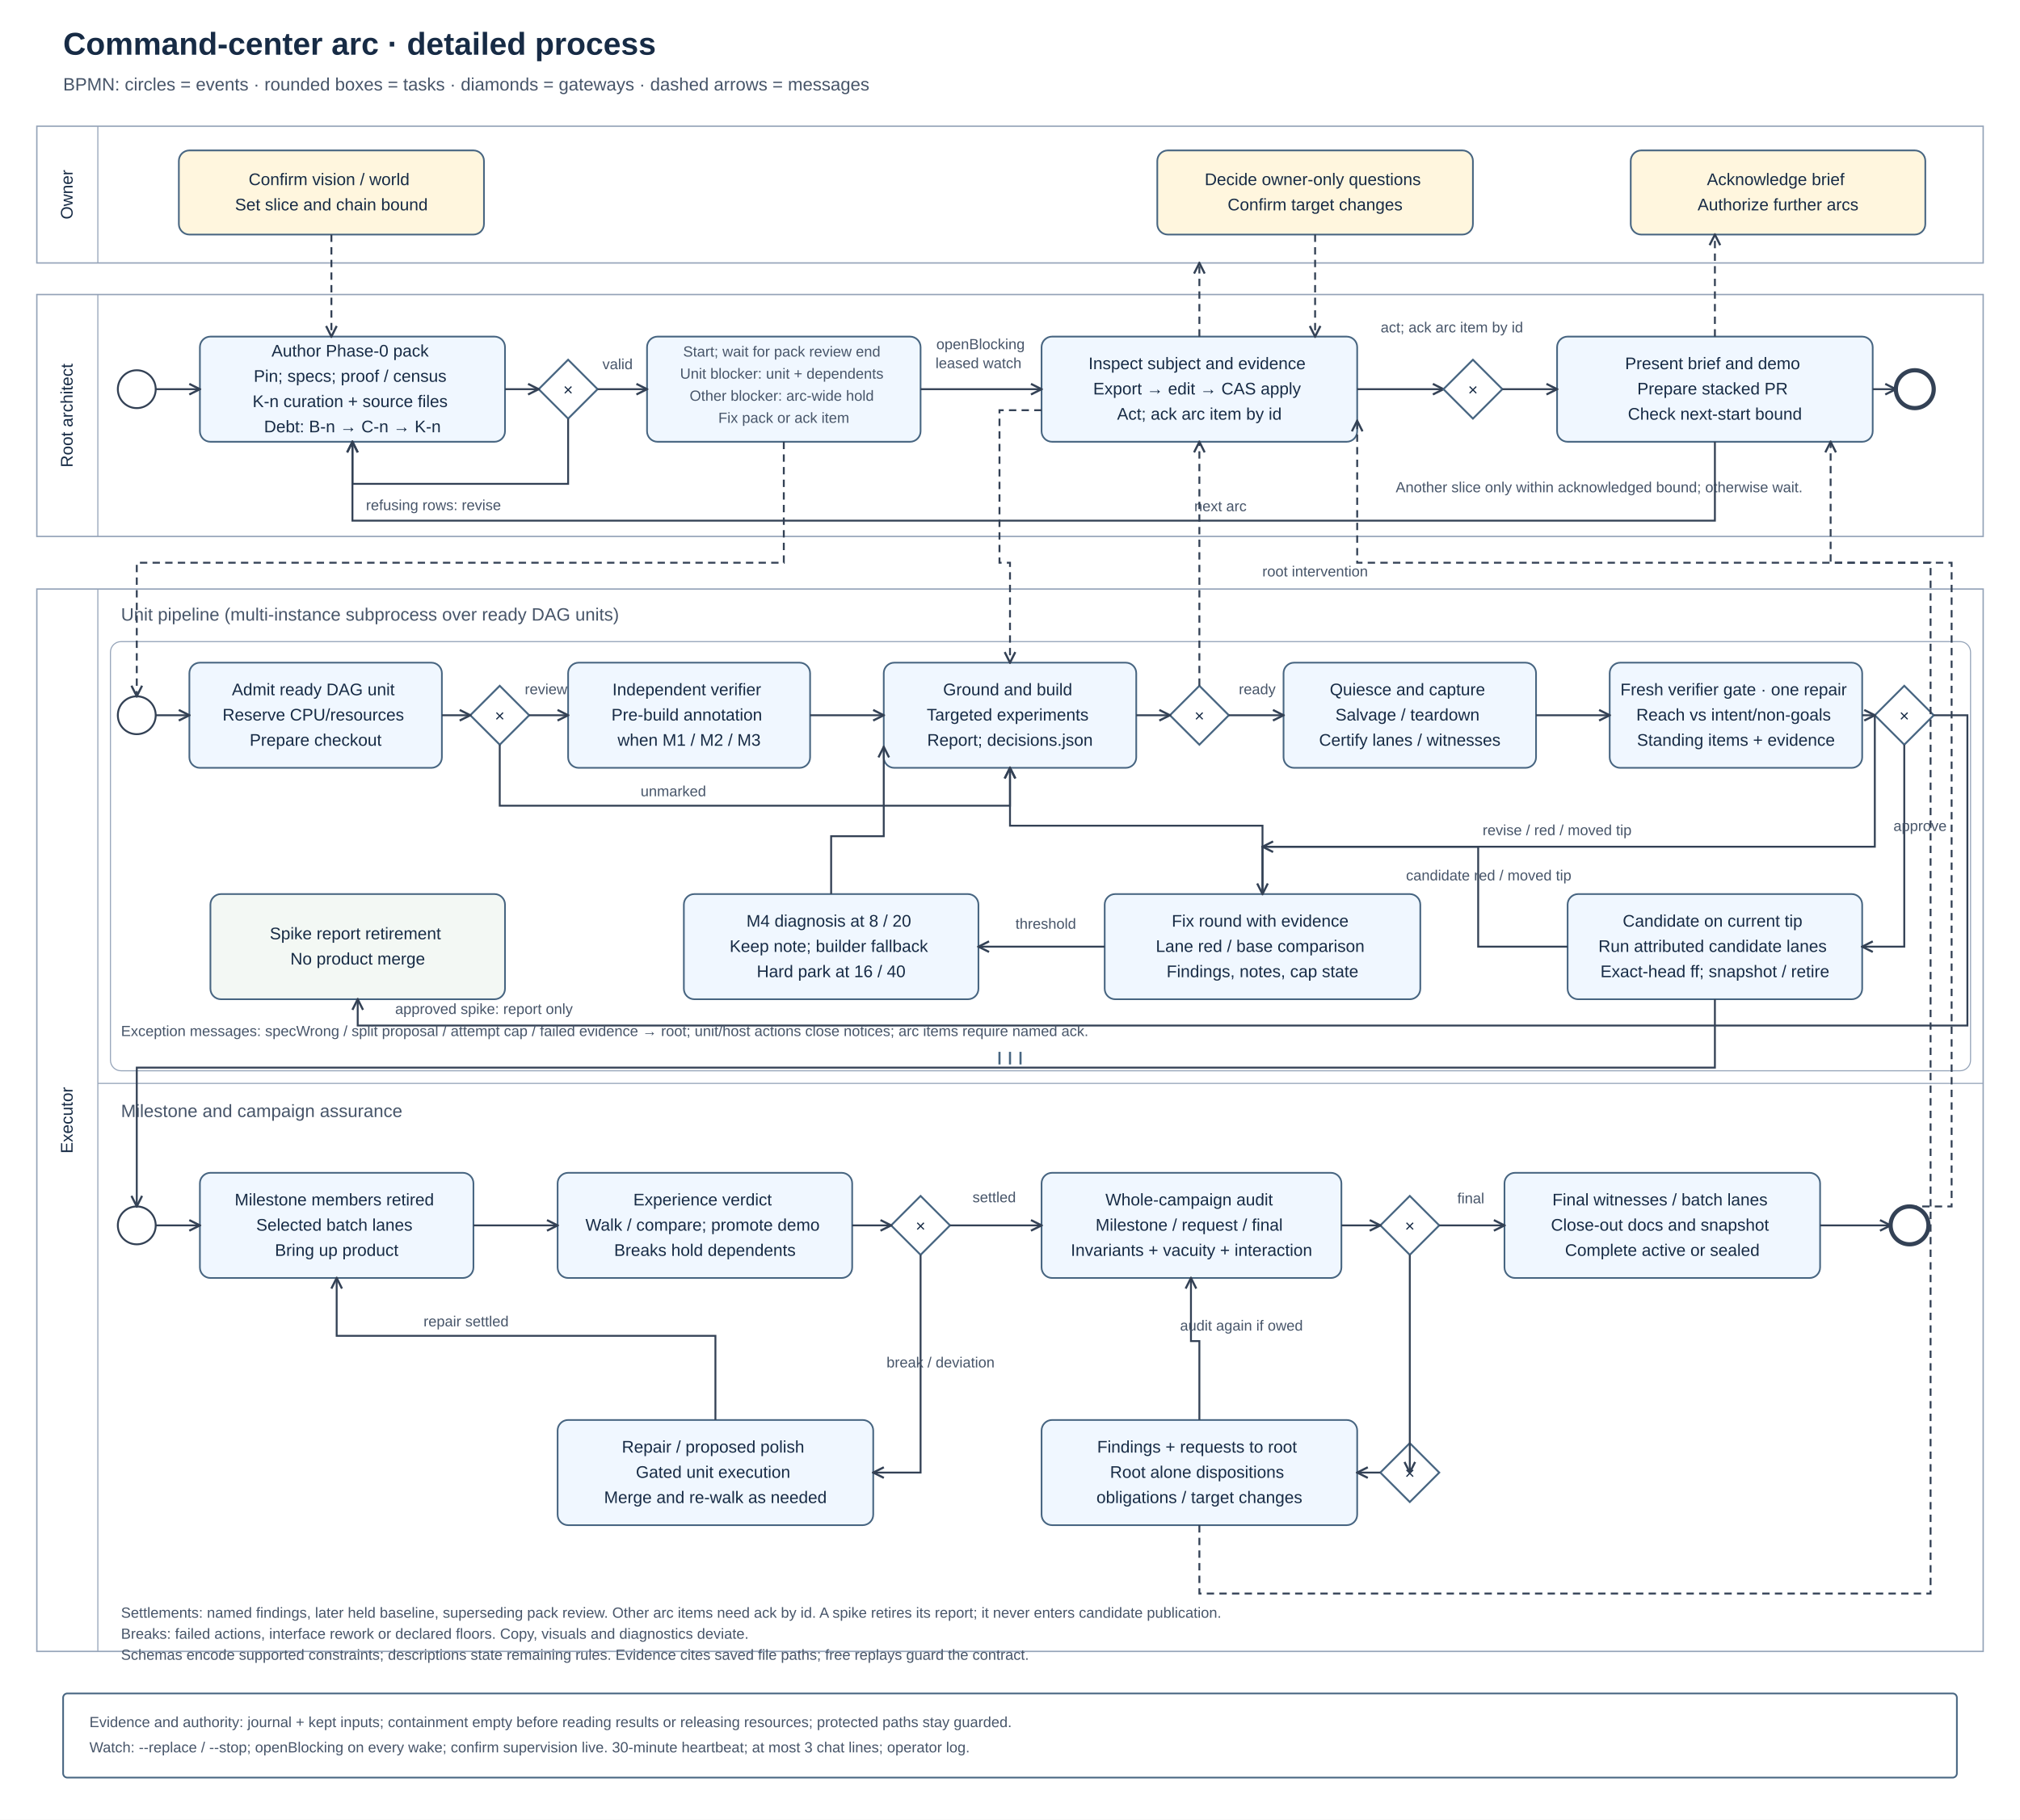
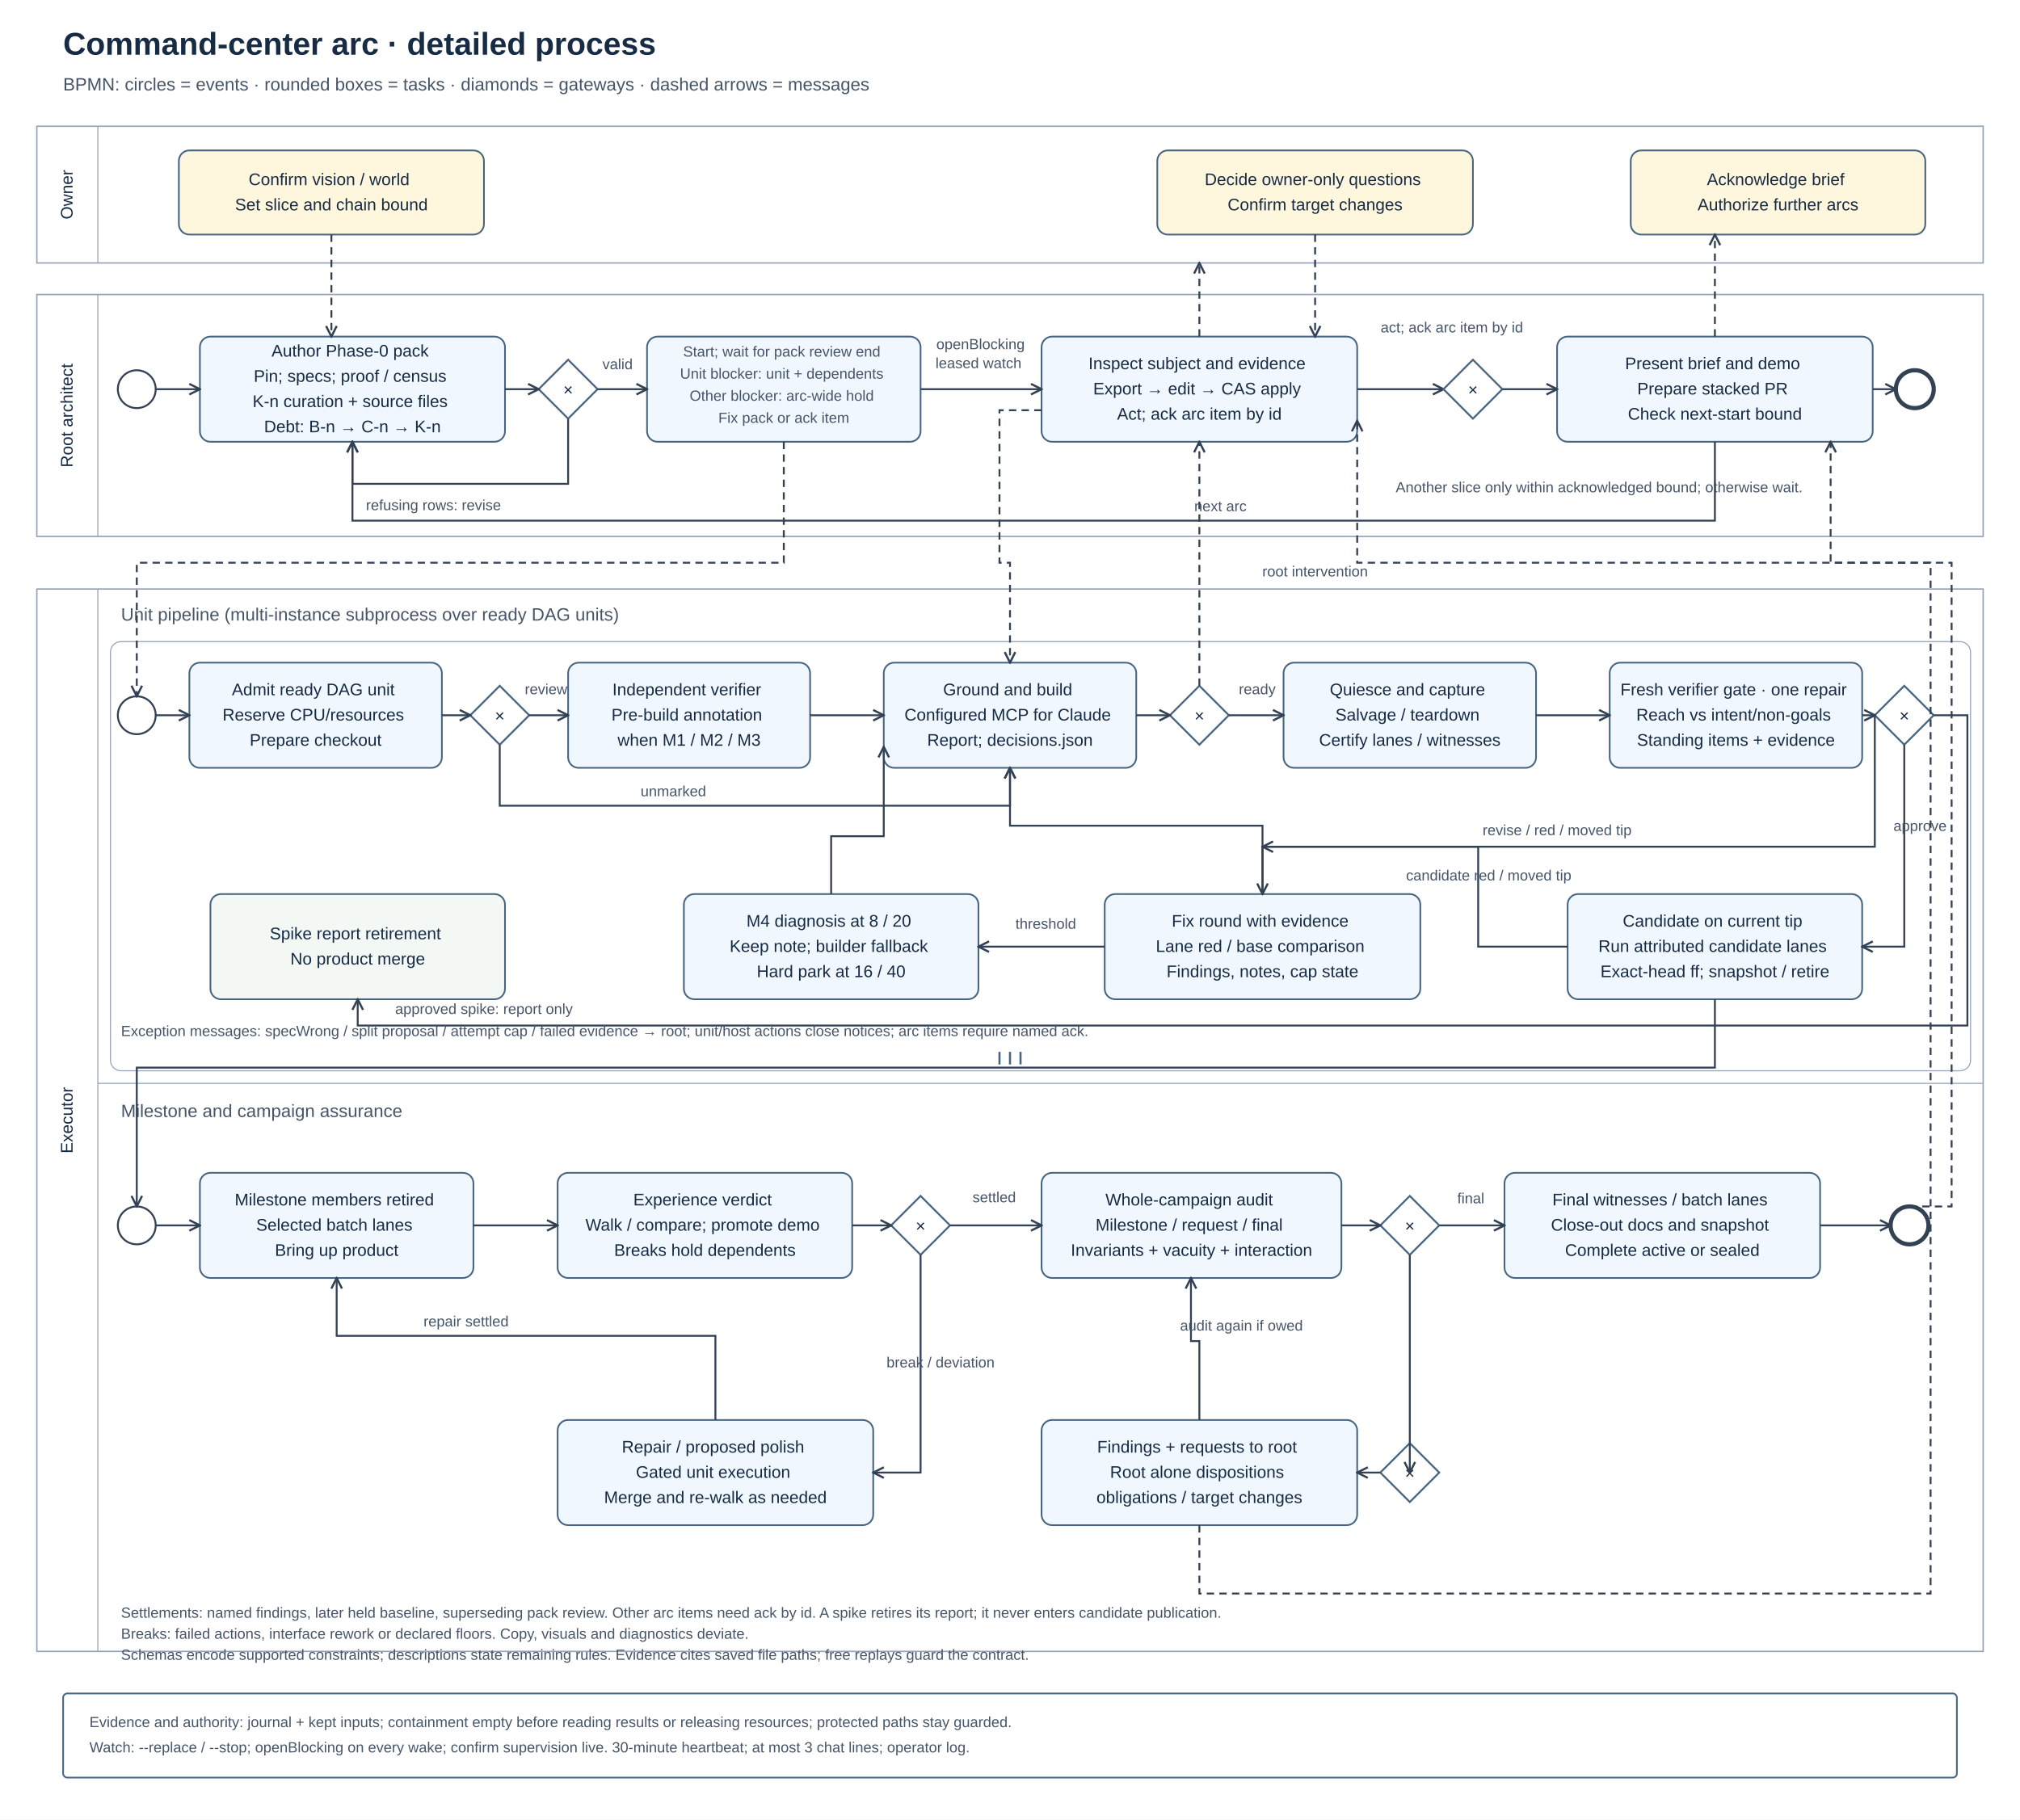
<svg xmlns="http://www.w3.org/2000/svg" width="1920" height="1730" viewBox="0 0 1920 1730" role="img" aria-labelledby="title desc">
  <defs>
    <marker id="arrow" viewBox="0 0 10 10" refX="9" refY="5" markerWidth="7" markerHeight="7" orient="auto-start-reverse">
      <path d="M 1 1 L 9 5 L 1 9" fill="none" stroke="#334155" stroke-width="1.6" />
    </marker>
  </defs>
  <style>text{font-family:Arial,Helvetica,sans-serif;fill:#172b45} .title{font-size:30px;font-weight:700}.sub{font-size:17px;fill:#475569}.label{font-size:16px}.small{font-size:14px;fill:#475569}.task{stroke:#476581;stroke-width:1.6}.edge{fill:none;stroke:#334155;stroke-width:1.8;marker-end:url(#arrow)}.msg{stroke-dasharray:7 5}.pool{fill:#fff;stroke:#94a3b8;stroke-width:1.3}</style>
  <rect width="1920" height="1730" fill="#fff" />
  <text x="60" y="52" class="title" text-anchor="start">
    <tspan x="60" dy="0">Command-center arc · detailed process</tspan>
  </text>
  <text x="60" y="86" class="sub" text-anchor="start">
    <tspan x="60" dy="0">BPMN: circles = events · rounded boxes = tasks · diamonds = gateways · dashed arrows = messages</tspan>
  </text>
  <rect x="35" y="120" width="1850" height="130" class="pool" />
  <path d="M93 120V250" stroke="#94a3b8" />
  <text transform="translate(69 185.0) rotate(-90)" text-anchor="middle" class="label">Owner</text>
  <rect x="35" y="280" width="1850" height="230" class="pool" />
  <path d="M93 280V510" stroke="#94a3b8" />
  <text transform="translate(69 395.0) rotate(-90)" text-anchor="middle" class="label">Root architect</text>
  <rect x="35" y="560" width="1850" height="1010" class="pool" />
  <path d="M93 560V1570" stroke="#94a3b8" />
  <text transform="translate(69 1065.0) rotate(-90)" text-anchor="middle" class="label">Executor</text>
  <rect x="170" y="143" width="290" height="80" rx="10" fill="#fff6de" class="task" />
  <text x="315.0" y="176.0" class="label" text-anchor="middle">
    <tspan x="315.0" dy="0">Confirm vision / world</tspan>
    <tspan x="315.0" dy="24">Set slice and chain bound</tspan>
  </text>
  <rect x="1100" y="143" width="300" height="80" rx="10" fill="#fff6de" class="task" />
  <text x="1250.0" y="176.0" class="label" text-anchor="middle">
    <tspan x="1250.0" dy="0">Decide owner-only questions</tspan>
    <tspan x="1250.0" dy="24">Confirm target changes</tspan>
  </text>
  <rect x="1550" y="143" width="280" height="80" rx="10" fill="#fff6de" class="task" />
  <text x="1690.0" y="176.0" class="label" text-anchor="middle">
    <tspan x="1690.0" dy="0">Acknowledge brief</tspan>
    <tspan x="1690.0" dy="24">Authorize further arcs</tspan>
  </text>
  <circle cx="130" cy="370" r="18" fill="#fff" stroke="#334155" stroke-width="1.8" />
  <rect x="190" y="320" width="290" height="100" rx="10" fill="#f0f7ff" class="task" />
  <text x="335.0" y="339.0" class="label" text-anchor="middle">
    <tspan x="335.0" dy="0">Author Phase-0 pack</tspan>
    <tspan x="335.0" dy="24">Pin; specs; proof / census</tspan>
    <tspan x="335.0" dy="24">K-n curation + source files</tspan>
    <tspan x="335.0" dy="24">Debt: B-n → C-n → K-n</tspan>
  </text>
  <path d="M540 342L568 370L540 398L512 370Z" fill="#fff" stroke="#476581" stroke-width="1.8" />
  <text x="540" y="376" class="label" text-anchor="middle">
    <tspan x="540" dy="0">×</tspan>
  </text>
  <rect x="615" y="320" width="260" height="100" rx="10" fill="#f0f7ff" class="task" />
  <text x="745.0" y="339" class="small" text-anchor="middle">
    <tspan x="745.0" dy="0">Start; wait for pack review end</tspan>
    <tspan x="745.0" dy="21">Unit blocker: unit + dependents</tspan>
    <tspan x="745.0" dy="21">Other blocker: arc-wide hold</tspan>
    <tspan x="745.0" dy="21">Fix pack or ack item</tspan>
  </text>
  <rect x="990" y="320" width="300" height="100" rx="10" fill="#f0f7ff" class="task" />
  <text x="1140.0" y="351.0" class="label" text-anchor="middle">
    <tspan x="1140.0" dy="0">Inspect subject and evidence</tspan>
    <tspan x="1140.0" dy="24">Export → edit → CAS apply</tspan>
    <tspan x="1140.0" dy="24">Act; ack arc item by id</tspan>
  </text>
  <rect x="1480" y="320" width="300" height="100" rx="10" fill="#f0f7ff" class="task" />
  <text x="1630.0" y="351.0" class="label" text-anchor="middle">
    <tspan x="1630.0" dy="0">Present brief and demo</tspan>
    <tspan x="1630.0" dy="24">Prepare stacked PR</tspan>
    <tspan x="1630.0" dy="24">Check next-start bound</tspan>
  </text>
  <circle cx="1820" cy="370" r="18" fill="#fff" stroke="#334155" stroke-width="4" />
  <polyline points="148,370 190,370" class="edge" />
  <polyline points="480,370 512,370" class="edge" />
  <polyline points="568,370 615,370" class="edge" />
  <text x="587" y="351" class="small" text-anchor="middle">
    <tspan x="587" dy="0">valid</tspan>
  </text>
  <polyline points="540,398 540,460 335,460 335,420" class="edge" />
  <text x="412" y="485" class="small" text-anchor="middle">
    <tspan x="412" dy="0">refusing rows: revise</tspan>
  </text>
  <polyline points="875,370 990,370" class="edge" />
  <text x="932" y="350" class="small" text-anchor="middle">
    <tspan x="932" dy="0">leased watch</tspan>
    <tspan x="932" dy="-18">openBlocking</tspan>
  </text>
  <polyline points="1290,370 1372,370" class="edge" />
  <text x="1380" y="316" class="small" text-anchor="middle">
    <tspan x="1380" dy="0">act; ack arc item by id</tspan>
  </text>
  <path d="M1400 342L1428 370L1400 398L1372 370Z" fill="#fff" stroke="#476581" stroke-width="1.8" />
  <text x="1400" y="376" class="label" text-anchor="middle">
    <tspan x="1400" dy="0">×</tspan>
  </text>
  <polyline points="1428,370 1480,370" class="edge" />
  <polyline points="1780,370 1802,370" class="edge" />
  <polyline points="315,223 315,320" class="edge msg" />
  <polyline points="1140,320 1140,250" class="edge msg" />
  <polyline points="1250,223 1250,320" class="edge msg" />
  <polyline points="1630,320 1630,223" class="edge msg" />
  <text x="1520" y="468" class="small" text-anchor="middle">
    <tspan x="1520" dy="0">Another slice only within acknowledged bound; otherwise wait.</tspan>
  </text>
  <polyline points="1630,420 1630,495 335,495 335,420" class="edge" />
  <text x="1160" y="486" class="small" text-anchor="middle">
    <tspan x="1160" dy="0">next arc</tspan>
  </text>
  <path d="M93 1030H1885" stroke="#94a3b8" />
  <text x="115" y="590" class="sub" text-anchor="start">
    <tspan x="115" dy="0">Unit pipeline (multi-instance subprocess over ready DAG units)</tspan>
  </text>
  <rect x="105" y="610" width="1768" height="408" rx="10" fill="none" stroke="#94a3b8" />
  <path d="M950 1000v12 M960 1000v12 M970 1000v12" stroke="#476581" stroke-width="2" />
  <circle cx="130" cy="680" r="18" fill="#fff" stroke="#334155" stroke-width="1.8" />
  <rect x="180" y="630" width="240" height="100" rx="10" fill="#f0f7ff" class="task" />
  <text x="300.0" y="661.0" class="label" text-anchor="middle">
    <tspan x="300.0" dy="0">Admit ready DAG unit</tspan>
    <tspan x="300.0" dy="24">Reserve CPU/resources</tspan>
    <tspan x="300.0" dy="24">Prepare checkout</tspan>
  </text>
  <path d="M475 652L503 680L475 708L447 680Z" fill="#fff" stroke="#476581" stroke-width="1.8" />
  <text x="475" y="686" class="label" text-anchor="middle">
    <tspan x="475" dy="0">×</tspan>
  </text>
  <rect x="540" y="630" width="230" height="100" rx="10" fill="#f0f7ff" class="task" />
  <text x="655.0" y="661.0" class="label" text-anchor="middle">
    <tspan x="655.0" dy="0">Independent verifier</tspan>
    <tspan x="655.0" dy="24">Pre-build annotation</tspan>
    <tspan x="655.0" dy="24">when M1 / M2 / M3</tspan>
  </text>
  <rect x="840" y="630" width="240" height="100" rx="10" fill="#f0f7ff" class="task" />
  <text x="960.0" y="661.0" class="label" text-anchor="middle">
    <tspan x="960.0" dy="0">Ground and build</tspan>
-     <tspan x="960.0" dy="24">Targeted experiments</tspan>
+     <tspan x="960.0" dy="24">Configured MCP for Claude</tspan>
    <tspan x="960.0" dy="24">Report; decisions.json</tspan>
  </text>
  <path d="M1140 652L1168 680L1140 708L1112 680Z" fill="#fff" stroke="#476581" stroke-width="1.8" />
  <text x="1140" y="686" class="label" text-anchor="middle">
    <tspan x="1140" dy="0">×</tspan>
  </text>
  <rect x="1220" y="630" width="240" height="100" rx="10" fill="#f0f7ff" class="task" />
  <text x="1340.0" y="661.0" class="label" text-anchor="middle">
    <tspan x="1340.0" dy="0">Quiesce and capture</tspan>
    <tspan x="1340.0" dy="24">Salvage / teardown</tspan>
    <tspan x="1340.0" dy="24">Certify lanes / witnesses</tspan>
  </text>
  <rect x="1530" y="630" width="240" height="100" rx="10" fill="#f0f7ff" class="task" />
  <text x="1650.0" y="661.0" class="label" text-anchor="middle">
    <tspan x="1650.0" dy="0">Fresh verifier gate · one repair</tspan>
    <tspan x="1650.0" dy="24">Reach vs intent/non-goals</tspan>
    <tspan x="1650.0" dy="24">Standing items + evidence</tspan>
  </text>
  <polyline points="148,680 180,680" class="edge" />
  <polyline points="420,680 447,680" class="edge" />
  <polyline points="503,680 540,680" class="edge" />
  <text x="519" y="660" class="small" text-anchor="middle">
    <tspan x="519" dy="0">review</tspan>
  </text>
  <polyline points="770,680 840,680" class="edge" />
  <polyline points="475,708 475,766 960,766 960,730" class="edge" />
  <text x="640" y="757" class="small" text-anchor="middle">
    <tspan x="640" dy="0">unmarked</tspan>
  </text>
  <polyline points="1080,680 1112,680" class="edge" />
  <polyline points="1168,680 1220,680" class="edge" />
  <text x="1195" y="660" class="small" text-anchor="middle">
    <tspan x="1195" dy="0">ready</tspan>
  </text>
  <polyline points="1460,680 1530,680" class="edge" />
  <polyline points="745,420 745,535 130,535 130,662" class="edge msg" />
  <path d="M1810 652L1838 680L1810 708L1782 680Z" fill="#fff" stroke="#476581" stroke-width="1.8" />
  <text x="1810" y="686" class="label" text-anchor="middle">
    <tspan x="1810" dy="0">×</tspan>
  </text>
  <polyline points="1770,680 1782,680" class="edge" />
  <rect x="1490" y="850" width="280" height="100" rx="10" fill="#f0f7ff" class="task" />
  <text x="1630.0" y="881.0" class="label" text-anchor="middle">
    <tspan x="1630.0" dy="0">Candidate on current tip</tspan>
    <tspan x="1630.0" dy="24">Run attributed candidate lanes</tspan>
    <tspan x="1630.0" dy="24">Exact-head ff; snapshot / retire</tspan>
  </text>
  <polyline points="1810,708 1810,900 1770,900" class="edge" />
  <text x="1825" y="790" class="small" text-anchor="middle">
    <tspan x="1825" dy="0">approve</tspan>
  </text>
  <rect x="1050" y="850" width="300" height="100" rx="10" fill="#f0f7ff" class="task" />
  <text x="1200.0" y="881.0" class="label" text-anchor="middle">
    <tspan x="1200.0" dy="0">Fix round with evidence</tspan>
    <tspan x="1200.0" dy="24">Lane red / base comparison</tspan>
    <tspan x="1200.0" dy="24">Findings, notes, cap state</tspan>
  </text>
  <rect x="650" y="850" width="280" height="100" rx="10" fill="#f0f7ff" class="task" />
  <text x="790.0" y="881.0" class="label" text-anchor="middle">
    <tspan x="790.0" dy="0">M4 diagnosis at 8 / 20</tspan>
    <tspan x="790.0" dy="24">Keep note; builder fallback</tspan>
    <tspan x="790.0" dy="24">Hard park at 16 / 40</tspan>
  </text>
  <rect x="200" y="850" width="280" height="100" rx="10" fill="#f3f8f4" class="task" />
  <text x="340.0" y="893.0" class="label" text-anchor="middle">
    <tspan x="340.0" dy="0">Spike report retirement</tspan>
    <tspan x="340.0" dy="24">No product merge</tspan>
  </text>
  <polyline points="1782,680 1782,805 1200,805 1200,850" class="edge" />
  <text x="1480" y="794" class="small" text-anchor="middle">
    <tspan x="1480" dy="0">revise / red / moved tip</tspan>
  </text>
  <polyline points="1200,850 1200,785 960,785 960,730" class="edge" />
  <polyline points="1050,900 930,900" class="edge" />
  <text x="994" y="883" class="small" text-anchor="middle">
    <tspan x="994" dy="0">threshold</tspan>
  </text>
  <polyline points="790,850 790,795 840,795 840,710" class="edge" />
  <polyline points="1838,680 1870,680 1870,975 340,975 340,950" class="edge" />
  <text x="460" y="964" class="small" text-anchor="middle">
    <tspan x="460" dy="0">approved spike: report only</tspan>
  </text>
  <polyline points="1490,900 1405,900 1405,805 1200,805" class="edge" />
  <text x="1415" y="837" class="small" text-anchor="middle">
    <tspan x="1415" dy="0">candidate red / moved tip</tspan>
  </text>
  <text x="115" y="985" class="small" text-anchor="start">
    <tspan x="115" dy="0">Exception messages: specWrong / split proposal / attempt cap / failed evidence → root; unit/host actions close notices; arc items require named ack.</tspan>
  </text>
  <polyline points="1140,652 1140,535 1140,420" class="edge msg" />
  <text x="1250" y="548" class="small" text-anchor="middle">
    <tspan x="1250" dy="0">root intervention</tspan>
  </text>
  <polyline points="990,390 950,390 950,535 960,535 960,630" class="edge msg" />
  <text x="115" y="1062" class="sub" text-anchor="start">
    <tspan x="115" dy="0">Milestone and campaign assurance</tspan>
  </text>
  <circle cx="130" cy="1165" r="18" fill="#fff" stroke="#334155" stroke-width="1.8" />
  <rect x="190" y="1115" width="260" height="100" rx="10" fill="#f0f7ff" class="task" />
  <text x="320.0" y="1146.0" class="label" text-anchor="middle">
    <tspan x="320.0" dy="0">Milestone members retired</tspan>
    <tspan x="320.0" dy="24">Selected batch lanes</tspan>
    <tspan x="320.0" dy="24">Bring up product</tspan>
  </text>
  <rect x="530" y="1115" width="280" height="100" rx="10" fill="#f0f7ff" class="task" />
  <text x="670.0" y="1146.0" class="label" text-anchor="middle">
    <tspan x="670.0" dy="0">Experience verdict</tspan>
    <tspan x="670.0" dy="24">Walk / compare; promote demo</tspan>
    <tspan x="670.0" dy="24">Breaks hold dependents</tspan>
  </text>
  <path d="M875 1137L903 1165L875 1193L847 1165Z" fill="#fff" stroke="#476581" stroke-width="1.8" />
  <text x="875" y="1171" class="label" text-anchor="middle">
    <tspan x="875" dy="0">×</tspan>
  </text>
  <rect x="990" y="1115" width="285" height="100" rx="10" fill="#f0f7ff" class="task" />
  <text x="1132.5" y="1146.0" class="label" text-anchor="middle">
    <tspan x="1132.5" dy="0">Whole-campaign audit</tspan>
    <tspan x="1132.5" dy="24">Milestone / request / final</tspan>
    <tspan x="1132.5" dy="24">Invariants + vacuity + interaction</tspan>
  </text>
  <path d="M1340 1137L1368 1165L1340 1193L1312 1165Z" fill="#fff" stroke="#476581" stroke-width="1.8" />
  <text x="1340" y="1171" class="label" text-anchor="middle">
    <tspan x="1340" dy="0">×</tspan>
  </text>
  <rect x="1430" y="1115" width="300" height="100" rx="10" fill="#f0f7ff" class="task" />
  <text x="1580.0" y="1146.0" class="label" text-anchor="middle">
    <tspan x="1580.0" dy="0">Final witnesses / batch lanes</tspan>
    <tspan x="1580.0" dy="24">Close-out docs and snapshot</tspan>
    <tspan x="1580.0" dy="24">Complete active or sealed</tspan>
  </text>
  <circle cx="1815" cy="1165" r="18" fill="#fff" stroke="#334155" stroke-width="4" />
  <polyline points="1630,950 1630,1015 130,1015 130,1147" class="edge" />
  <polyline points="148,1165 190,1165" class="edge" />
  <polyline points="450,1165 530,1165" class="edge" />
  <polyline points="810,1165 847,1165" class="edge" />
  <polyline points="903,1165 990,1165" class="edge" />
  <text x="945" y="1143" class="small" text-anchor="middle">
    <tspan x="945" dy="0">settled</tspan>
  </text>
  <polyline points="1275,1165 1312,1165" class="edge" />
  <polyline points="1368,1165 1430,1165" class="edge" />
  <text x="1398" y="1144" class="small" text-anchor="middle">
    <tspan x="1398" dy="0">final</tspan>
  </text>
  <polyline points="1730,1165 1797,1165" class="edge" />
  <rect x="530" y="1350" width="300" height="100" rx="10" fill="#f0f7ff" class="task" />
  <text x="680.0" y="1381.0" class="label" text-anchor="middle">
    <tspan x="680.0" dy="0">Repair / proposed polish</tspan>
    <tspan x="680.0" dy="24">Gated unit execution</tspan>
    <tspan x="680.0" dy="24">Merge and re-walk as needed</tspan>
  </text>
  <rect x="990" y="1350" width="300" height="100" rx="10" fill="#f0f7ff" class="task" />
  <text x="1140.0" y="1381.0" class="label" text-anchor="middle">
    <tspan x="1140.0" dy="0">Findings + requests to root</tspan>
    <tspan x="1140.0" dy="24">Root alone dispositions</tspan>
    <tspan x="1140.0" dy="24">obligations / target changes</tspan>
  </text>
  <path d="M1340 1372L1368 1400L1340 1428L1312 1400Z" fill="#fff" stroke="#476581" stroke-width="1.8" />
  <text x="1340" y="1406" class="label" text-anchor="middle">
    <tspan x="1340" dy="0">×</tspan>
  </text>
  <polyline points="875,1193 875,1400 830,1400" class="edge" />
  <text x="894" y="1300" class="small" text-anchor="middle">
    <tspan x="894" dy="0">break / deviation</tspan>
  </text>
  <polyline points="680,1350 680,1270 320,1270 320,1215" class="edge" />
  <text x="443" y="1261" class="small" text-anchor="middle">
    <tspan x="443" dy="0">repair settled</tspan>
  </text>
  <polyline points="1340,1193 1340,1400" class="edge" />
  <polyline points="1312,1400 1290,1400" class="edge" />
  <polyline points="1140,1350 1140,1275 1132,1275 1132,1215" class="edge" />
  <text x="1180" y="1265" class="small" text-anchor="middle">
    <tspan x="1180" dy="0">audit again if owed</tspan>
  </text>
  <polyline points="1140,1450 1140,1515 1835,1515 1835,535 1290,535 1290,400" class="edge msg" />
  <polyline points="1815,1147 1855,1147 1855,535 1740,535 1740,420" class="edge msg" />
  <text x="115" y="1538" class="small" text-anchor="start">
    <tspan x="115" dy="0">Settlements: named findings, later held baseline, superseding pack review. Other arc items need ack by id. A spike retires its report; it never enters candidate publication.</tspan>
    <tspan x="115" dy="20">Breaks: failed actions, interface rework or declared floors. Copy, visuals and diagnostics deviate.</tspan>
    <tspan x="115" dy="20">Schemas encode supported constraints; descriptions state remaining rules. Evidence cites saved file paths; free replays guard the contract.</tspan>
  </text>
  <rect x="60" y="1610" width="1800" height="80" rx="4" fill="#fff" class="task" />
  <text x="85" y="1642" class="small" text-anchor="start">
    <tspan x="85" dy="0">Evidence and authority: journal + kept inputs; containment empty before reading results or releasing resources; protected paths stay guarded.</tspan>
    <tspan x="85" dy="24">Watch: --replace / --stop; openBlocking on every wake; confirm supervision live. 30-minute heartbeat; at most 3 chat lines; operator log.</tspan>
  </text>
</svg>
